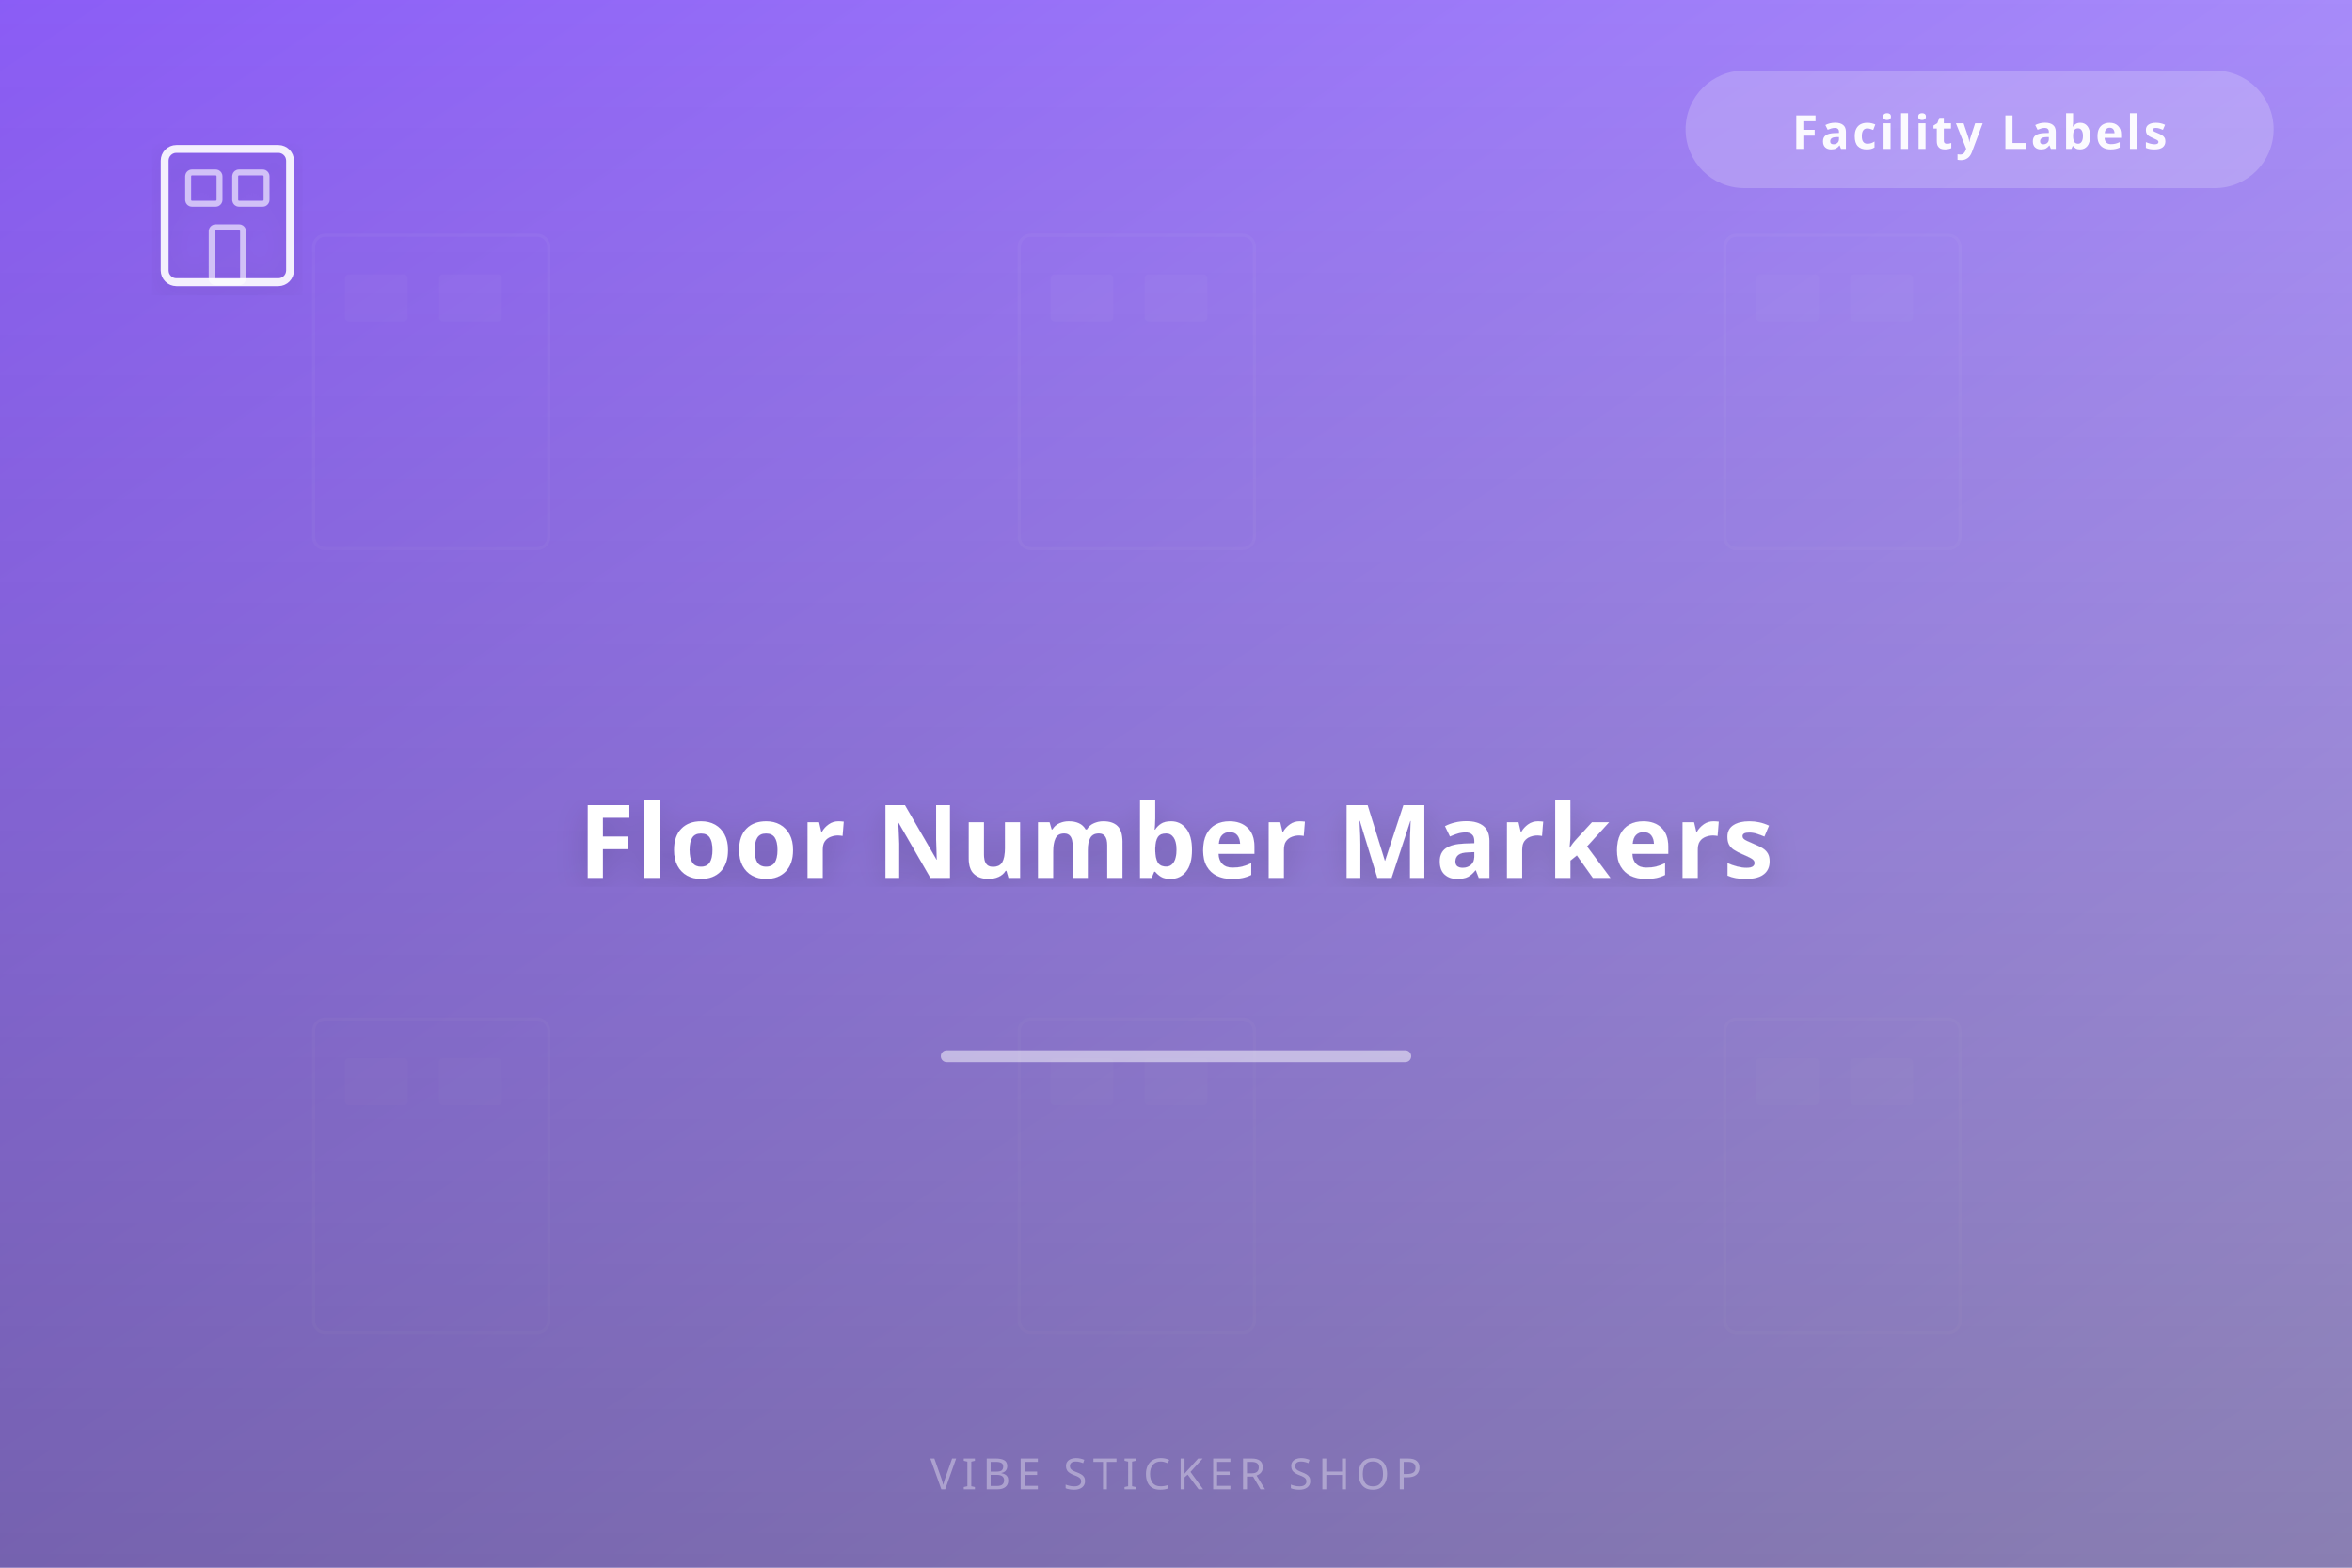
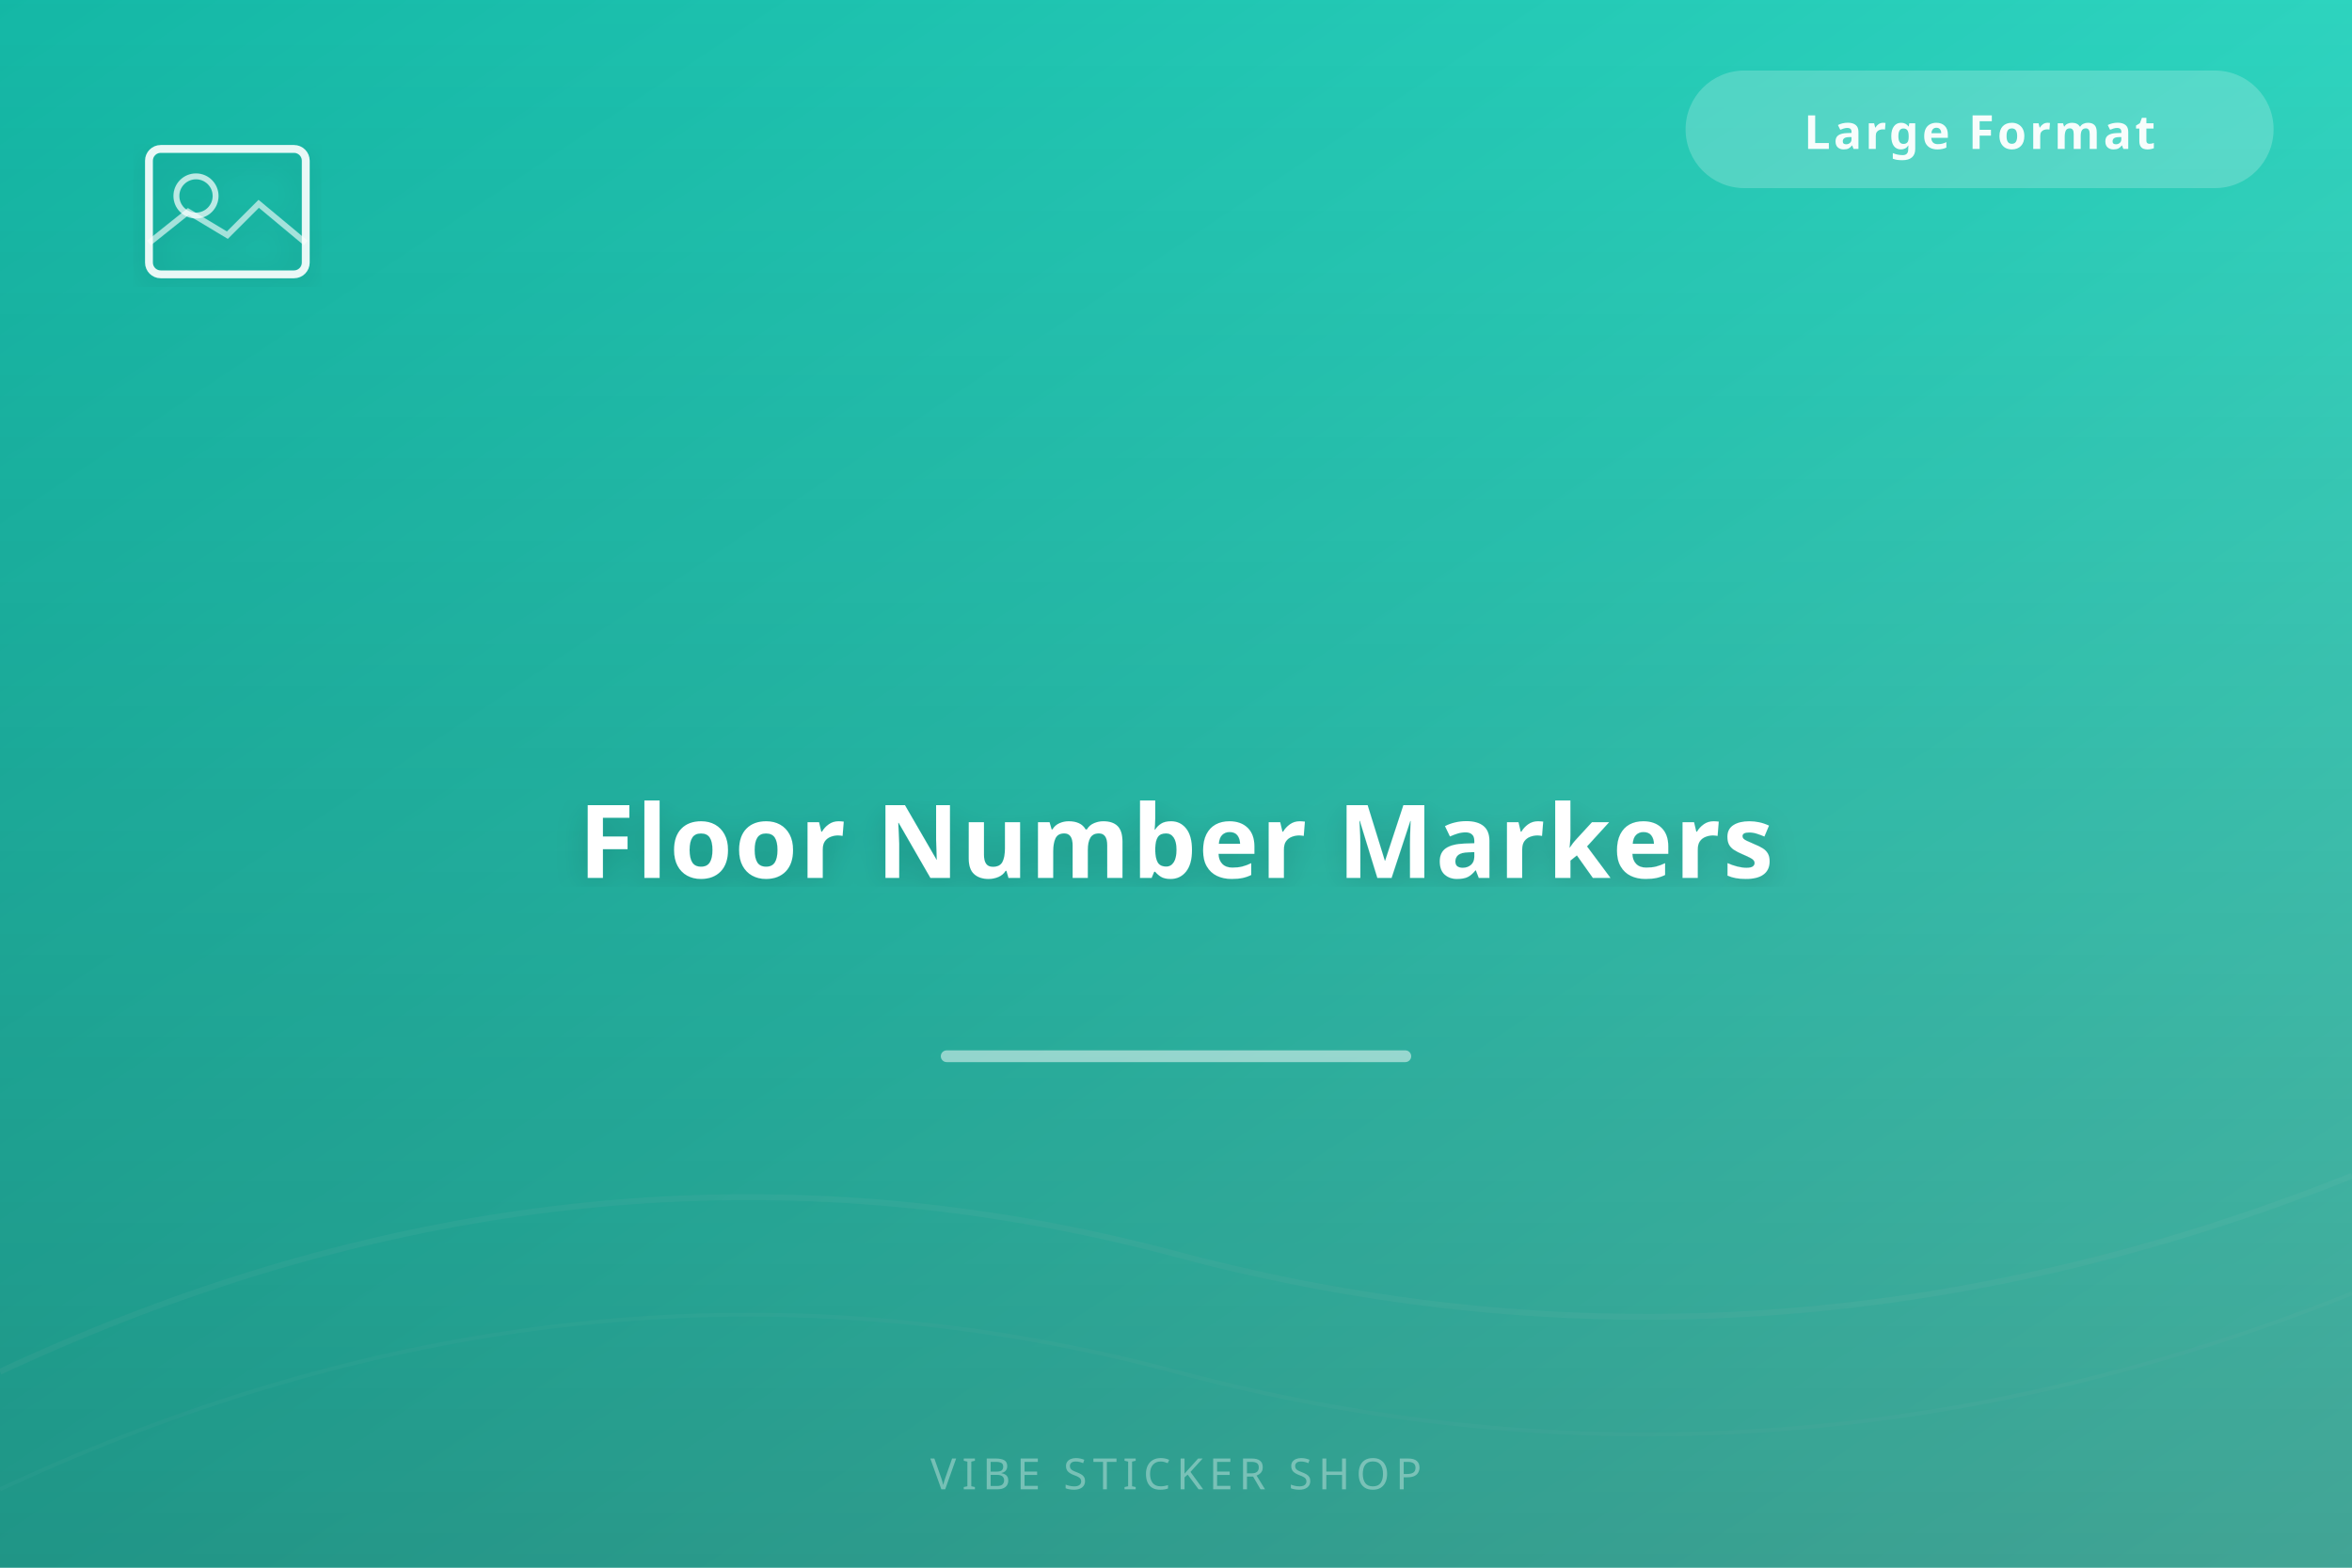
<svg xmlns="http://www.w3.org/2000/svg" width="600" height="400" viewBox="0 0 600 400">
  <defs>
    <linearGradient id="bg" x1="0%" y1="0%" x2="100%" y2="100%">
-       <stop offset="0%" stop-color="#8B5CF6" />
-       <stop offset="50%" stop-color="#A78BFA" />
-       <stop offset="100%" stop-color="#C4B5FD" />
+       <stop offset="0%" stop-color="#14B8A6" />
+       <stop offset="50%" stop-color="#2DD4BF" />
+       <stop offset="100%" stop-color="#5EEAD4" />
    </linearGradient>
    <linearGradient id="overlay" x1="0%" y1="0%" x2="0%" y2="100%">
      <stop offset="0%" stop-color="black" stop-opacity="0" />
      <stop offset="100%" stop-color="black" stop-opacity="0.3" />
    </linearGradient>
    <filter id="shadow" x="-10%" y="-10%" width="120%" height="120%">
      <feDropShadow dx="0" dy="2" stdDeviation="4" flood-opacity="0.15" />
    </filter>
  </defs>
  <rect width="600" height="400" fill="url(#bg)" rx="0" />
  <g>
-     <rect x="80" y="60" width="60" height="80" rx="3" fill="none" stroke="white" stroke-width="0.8" opacity="0.04" />
-     <rect x="88" y="70" width="16" height="12" rx="1" fill="white" opacity="0.03" />
-     <rect x="112" y="70" width="16" height="12" rx="1" fill="white" opacity="0.03" />
-     <rect x="260" y="60" width="60" height="80" rx="3" fill="none" stroke="white" stroke-width="0.8" opacity="0.04" />
-     <rect x="268" y="70" width="16" height="12" rx="1" fill="white" opacity="0.03" />
-     <rect x="292" y="70" width="16" height="12" rx="1" fill="white" opacity="0.03" />
-     <rect x="440" y="60" width="60" height="80" rx="3" fill="none" stroke="white" stroke-width="0.8" opacity="0.04" />
-     <rect x="448" y="70" width="16" height="12" rx="1" fill="white" opacity="0.03" />
-     <rect x="472" y="70" width="16" height="12" rx="1" fill="white" opacity="0.03" />
-     <rect x="80" y="260" width="60" height="80" rx="3" fill="none" stroke="white" stroke-width="0.8" opacity="0.04" />
-     <rect x="88" y="270" width="16" height="12" rx="1" fill="white" opacity="0.03" />
-     <rect x="112" y="270" width="16" height="12" rx="1" fill="white" opacity="0.03" />
-     <rect x="260" y="260" width="60" height="80" rx="3" fill="none" stroke="white" stroke-width="0.8" opacity="0.04" />
-     <rect x="268" y="270" width="16" height="12" rx="1" fill="white" opacity="0.03" />
-     <rect x="292" y="270" width="16" height="12" rx="1" fill="white" opacity="0.03" />
-     <rect x="440" y="260" width="60" height="80" rx="3" fill="none" stroke="white" stroke-width="0.8" opacity="0.04" />
-     <rect x="448" y="270" width="16" height="12" rx="1" fill="white" opacity="0.03" />
-     <rect x="472" y="270" width="16" height="12" rx="1" fill="white" opacity="0.03" />
+     <path d="M0 350 Q150 280 300 320 T600 300" fill="none" stroke="white" stroke-width="1.5" opacity="0.06" />
+     <path d="M0 380 Q150 310 300 350 T600 330" fill="none" stroke="white" stroke-width="1" opacity="0.04" />
  </g>
  <rect width="600" height="400" fill="url(#overlay)" />
  <g transform="translate(28, 24)" filter="url(#shadow)">
-     <rect x="14" y="14" width="32" height="34" rx="3" fill="none" stroke="white" stroke-width="2" opacity="0.9" />
-     <rect x="20" y="20" width="8" height="8" rx="1" fill="none" stroke="white" stroke-width="1.5" opacity="0.6" />
-     <rect x="32" y="20" width="8" height="8" rx="1" fill="none" stroke="white" stroke-width="1.5" opacity="0.6" />
-     <rect x="26" y="34" width="8" height="14" rx="1" fill="none" stroke="white" stroke-width="1.5" opacity="0.6" />
+     <rect x="10" y="14" width="40" height="32" rx="3" fill="none" stroke="white" stroke-width="2" opacity="0.9" />
+     <circle cx="22" cy="26" r="5" fill="none" stroke="white" stroke-width="1.5" opacity="0.7" />
+     <path d="M10 38 L20 30 L30 36 L38 28 L50 38" fill="none" stroke="white" stroke-width="1.5" opacity="0.6" />
  </g>
  <g transform="translate(600, 0)">
    <rect x="-170" y="18" width="150" height="30" rx="15" fill="white" opacity="0.2" />
-     <text x="-95" y="38" text-anchor="middle" fill="white" font-size="12" font-weight="600" font-family="'Segoe UI', system-ui, sans-serif" letter-spacing="0.8" opacity="0.95">Facility Labels</text>
+     <text x="-95" y="38" text-anchor="middle" fill="white" font-size="12" font-weight="600" font-family="'Segoe UI', system-ui, sans-serif" letter-spacing="0.8" opacity="0.95">Large Format</text>
  </g>
  <g filter="url(#shadow)">
    <text x="300" y="224" text-anchor="middle" fill="white" font-size="26" font-weight="700" font-family="'Segoe UI', system-ui, -apple-system, sans-serif" letter-spacing="0.5">Floor Number Markers</text>
  </g>
  <rect x="240" y="268" width="120" height="3" rx="1.5" fill="white" opacity="0.5" />
  <text x="300" y="380" text-anchor="middle" fill="white" font-size="11" font-weight="400" font-family="'Segoe UI', system-ui, sans-serif" letter-spacing="1.5" opacity="0.35">VIBE STICKER SHOP</text>
</svg>
